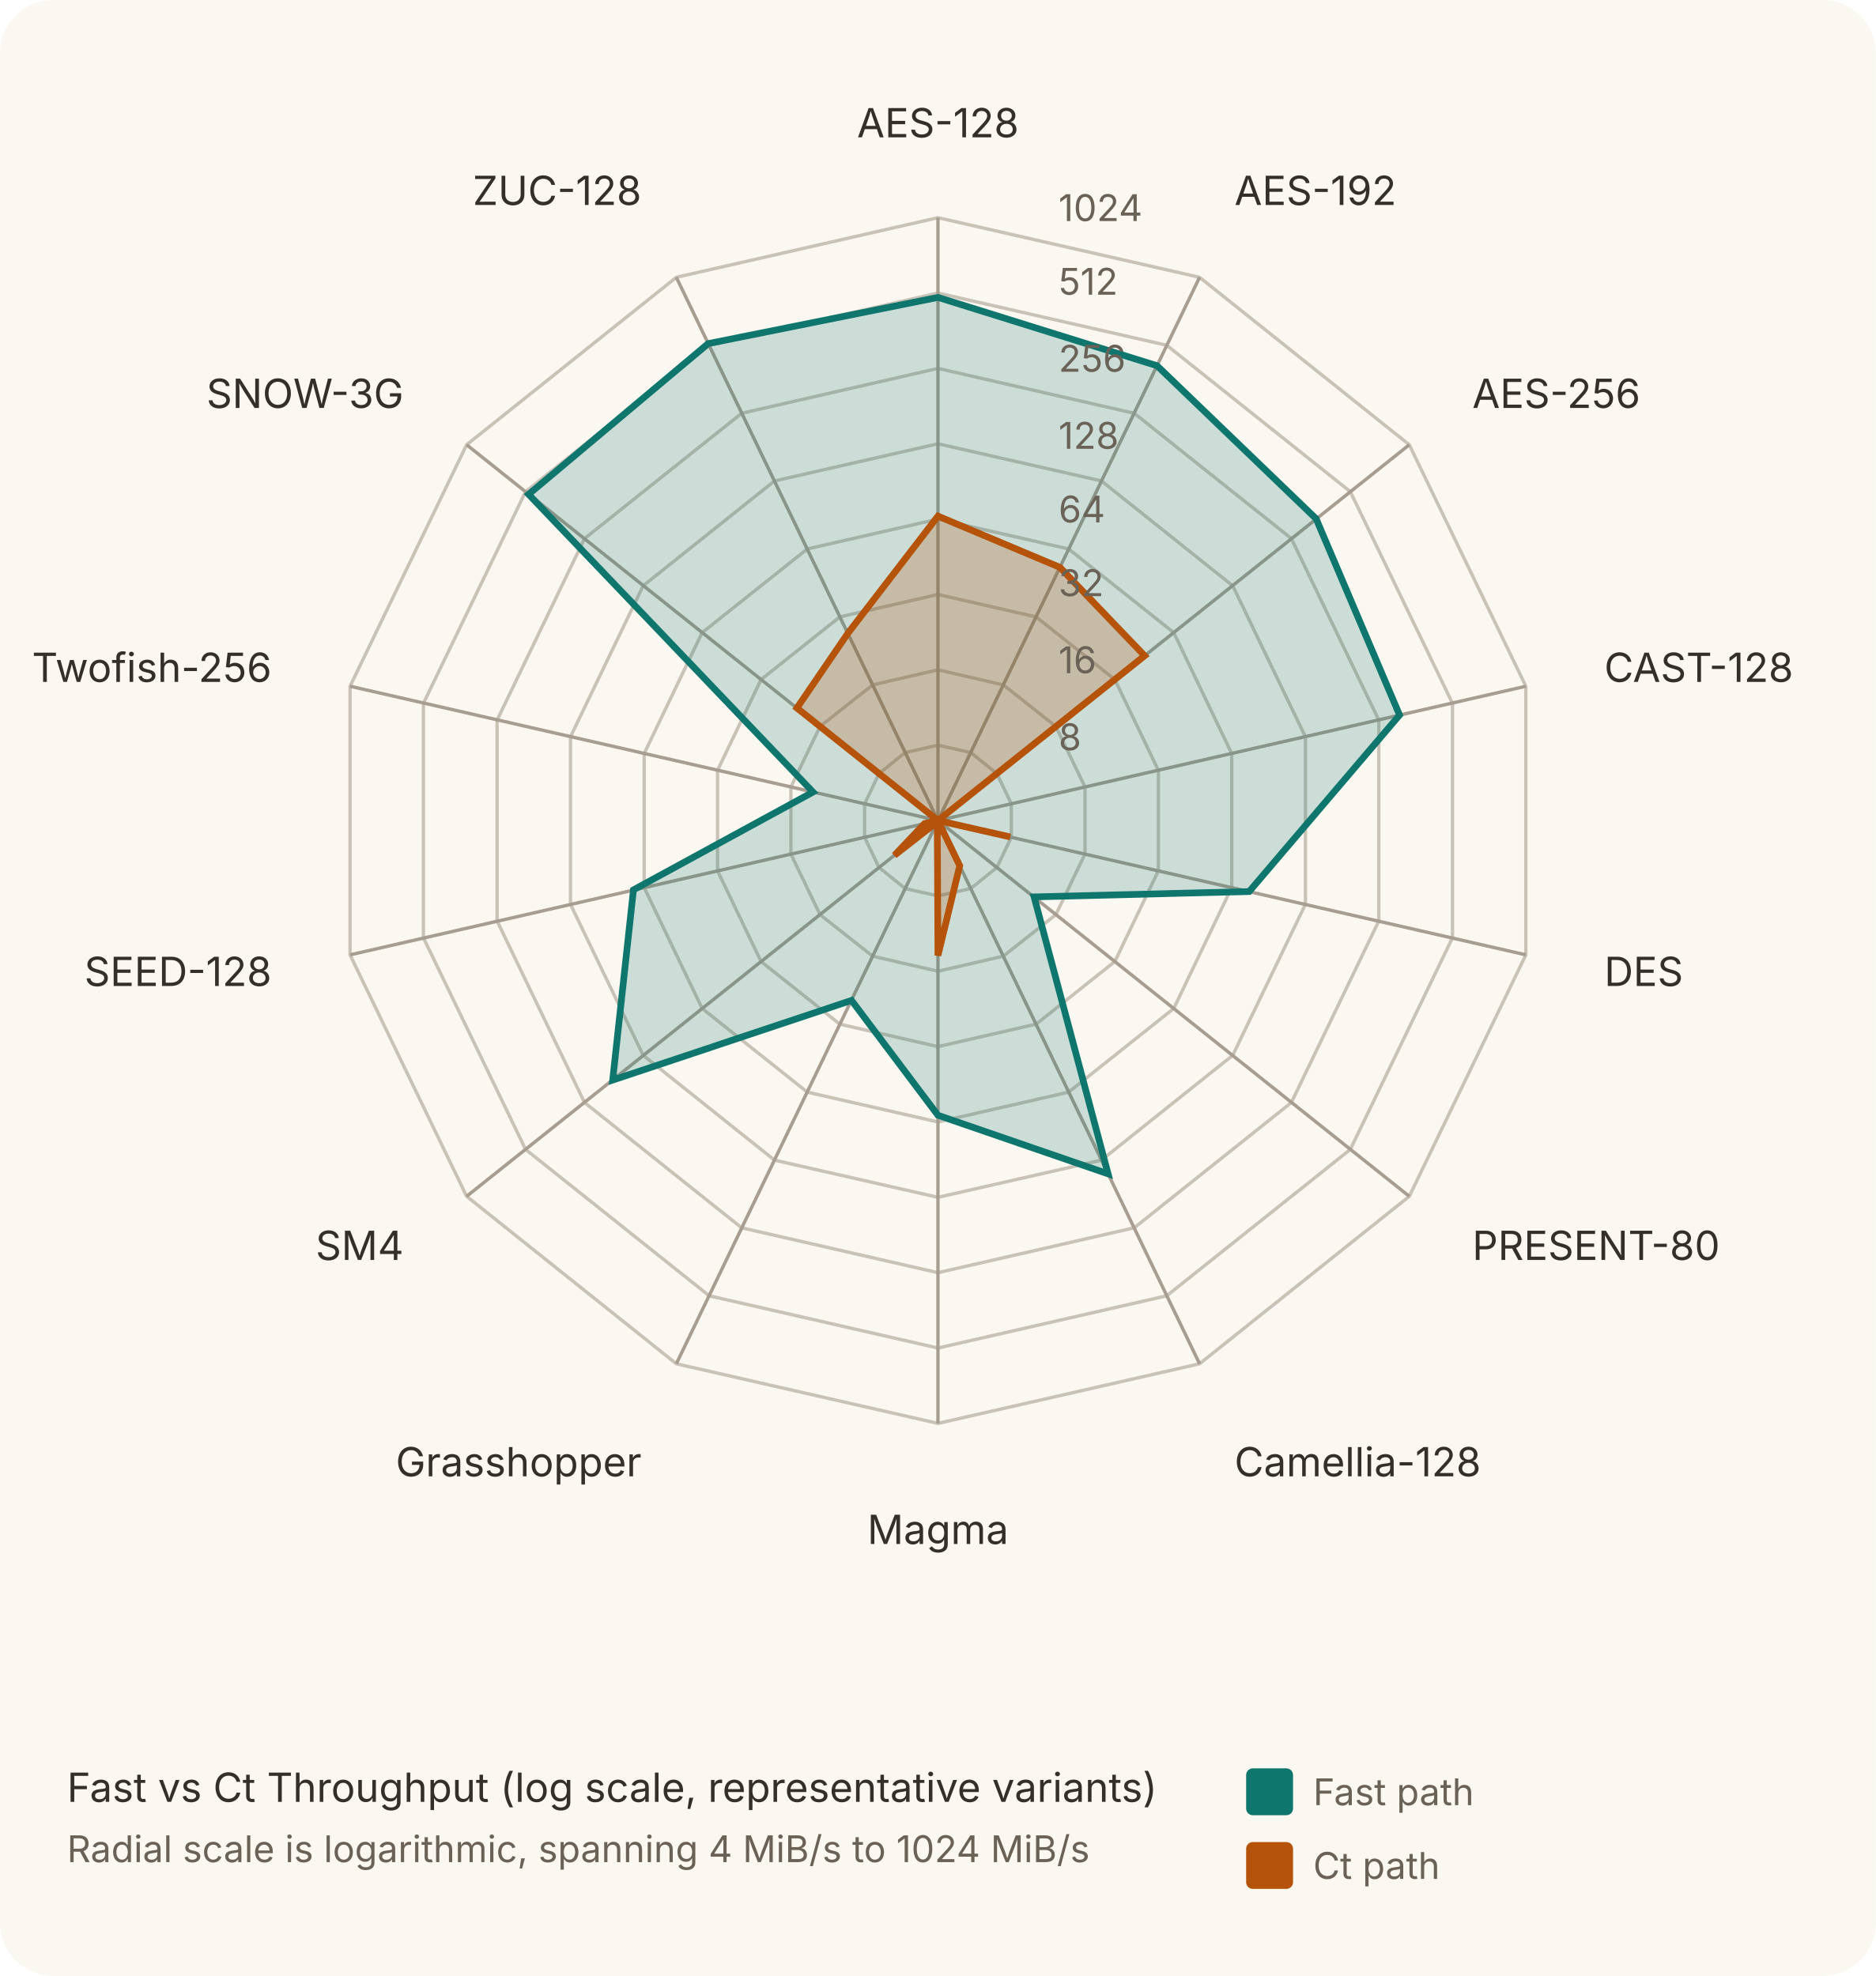
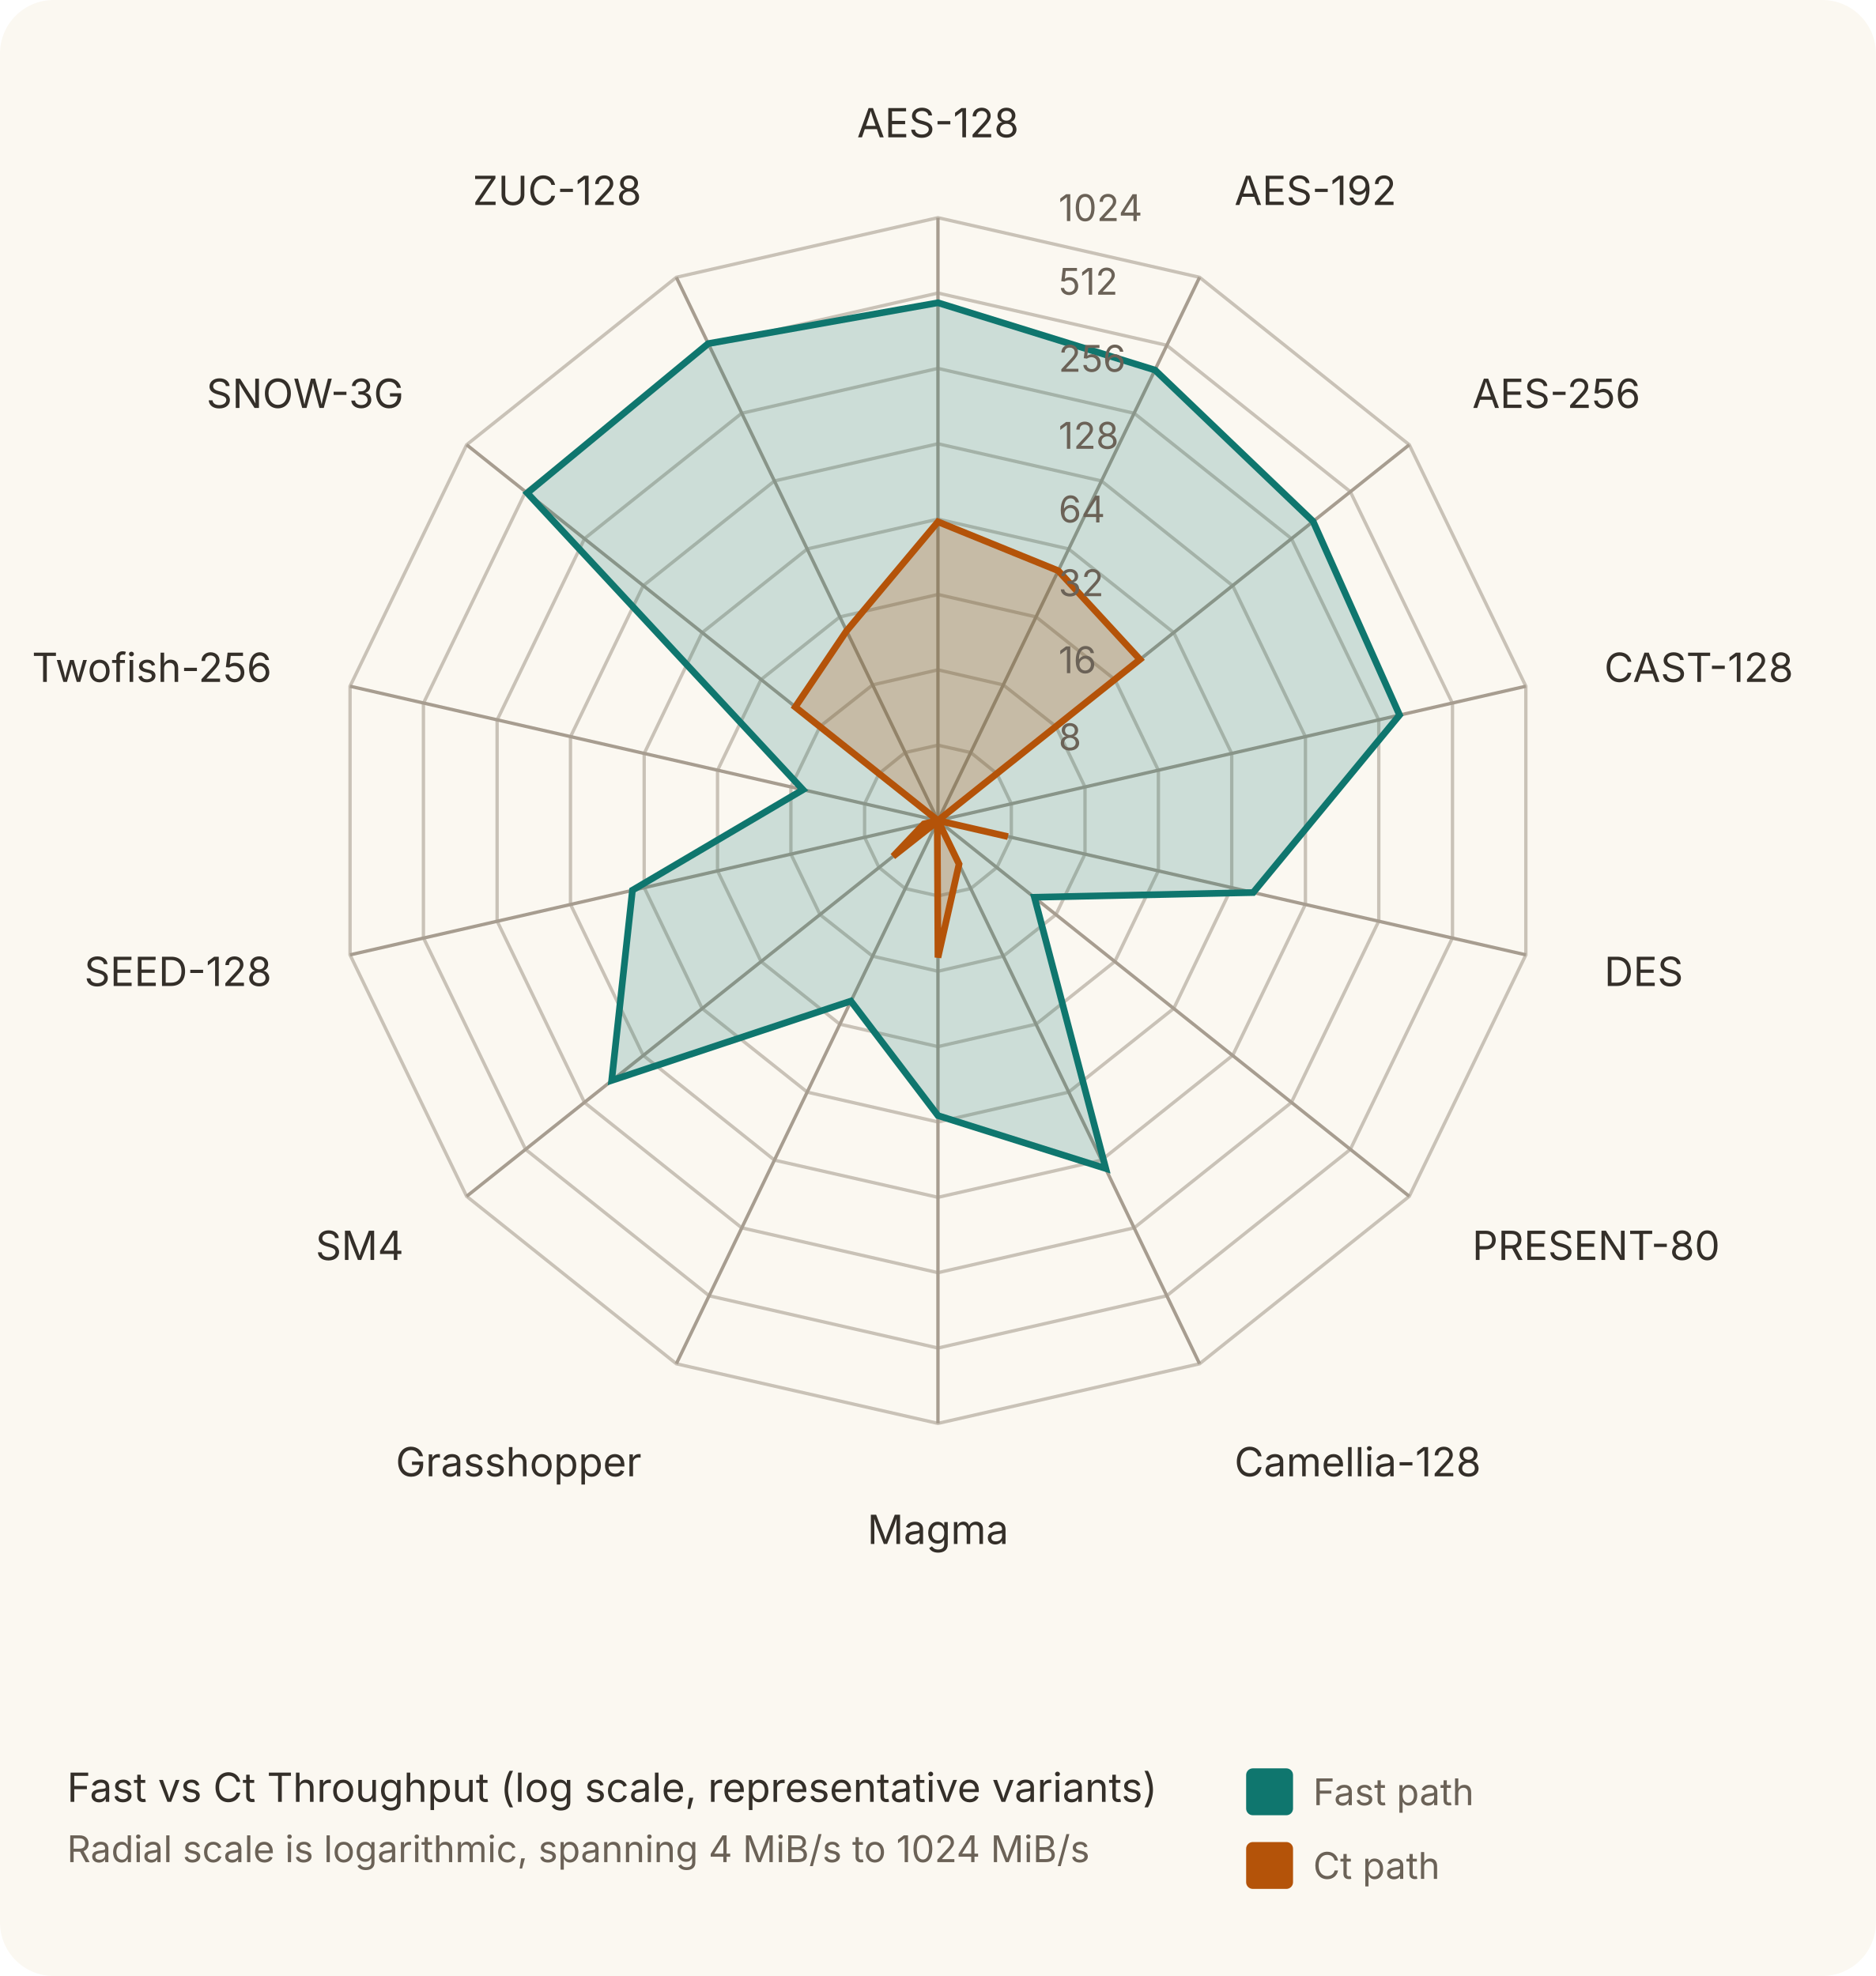
<svg xmlns="http://www.w3.org/2000/svg" viewBox="0 0 560 590" role="img" aria-labelledby="title desc">
  <style>
    .bg { fill: #fbf8f1; }
    .grid { fill: none; stroke: #c9c2b7; stroke-width: 1; }
    .axis { stroke: #a79d90; stroke-width: 1; }
    .label { fill: #342f29; font: 12px ui-sans-serif, -apple-system, BlinkMacSystemFont, "Segoe UI", sans-serif; }
    .small { fill: #6b6257; font: 11px ui-sans-serif, -apple-system, BlinkMacSystemFont, "Segoe UI", sans-serif; }
    .fast-fill { fill: #0f766e; fill-opacity: 0.20; stroke: #0f766e; stroke-width: 2; }
    .ct-fill { fill: #b45309; fill-opacity: 0.24; stroke: #b45309; stroke-width: 2; }
    .legend-fast { fill: #0f766e; }
    .legend-ct { fill: #b45309; }
  </style>
  <rect class="bg" x="0" y="0" width="560" height="590" rx="16" />
  <polygon class="grid" points="280.0,222.5 289.8,224.7 297.6,231.0 301.9,240.0 301.9,250.0 297.6,259.0 289.8,265.3 280.0,267.5 270.2,265.3 262.4,259.0 258.1,250.0 258.1,240.0 262.4,231.0 270.2,224.7" />
  <polygon class="grid" points="280.0,200.0 299.5,204.5 315.2,216.9 323.9,235.0 323.9,255.0 315.2,273.1 299.5,285.5 280.0,290.0 260.5,285.5 244.8,273.1 236.1,255.0 236.1,235.0 244.8,216.9 260.5,204.5" />
  <polygon class="grid" points="280.0,177.5 309.3,184.2 332.8,202.9 345.8,230.0 345.8,260.0 332.8,287.1 309.3,305.8 280.0,312.5 250.7,305.8 227.2,287.1 214.2,260.0 214.2,230.0 227.2,202.9 250.7,184.2" />
  <polygon class="grid" points="280.0,155.0 319.0,163.9 350.4,188.9 367.7,225.0 367.7,265.0 350.4,301.1 319.0,326.1 280.0,335.0 241.0,326.1 209.6,301.1 192.3,265.0 192.3,225.0 209.6,188.9 241.0,163.9" />
  <polygon class="grid" points="280.0,132.5 328.8,143.6 368.0,174.9 389.7,220.0 389.7,270.0 368.0,315.1 328.8,346.4 280.0,357.5 231.2,346.4 192.0,315.1 170.3,270.0 170.3,220.0 192.0,174.9 231.2,143.6" />
  <polygon class="grid" points="280.0,110.0 338.6,123.4 385.5,160.8 411.6,215.0 411.6,275.0 385.5,329.2 338.6,366.6 280.0,380.0 221.4,366.6 174.5,329.2 148.4,275.0 148.4,215.0 174.5,160.8 221.4,123.4" />
  <polygon class="grid" points="280.0,87.5 348.3,103.1 403.1,146.8 433.6,210.0 433.6,280.0 403.1,343.2 348.3,386.9 280.0,402.5 211.7,386.9 156.9,343.2 126.4,280.0 126.4,210.0 156.9,146.8 211.7,103.1" />
  <polygon class="grid" points="280.0,65.0 358.1,82.8 420.7,132.8 455.5,204.9 455.5,285.1 420.7,357.2 358.1,407.2 280.0,425.0 201.9,407.2 139.3,357.2 104.5,285.1 104.5,204.9 139.3,132.8 201.9,82.8" />
  <line class="axis" x1="280" y1="245" x2="280.0" y2="65.0" />
  <line class="axis" x1="280" y1="245" x2="358.1" y2="82.8" />
  <line class="axis" x1="280" y1="245" x2="420.7" y2="132.8" />
  <line class="axis" x1="280" y1="245" x2="455.5" y2="204.9" />
  <line class="axis" x1="280" y1="245" x2="455.5" y2="285.1" />
  <line class="axis" x1="280" y1="245" x2="420.7" y2="357.2" />
  <line class="axis" x1="280" y1="245" x2="358.1" y2="407.2" />
  <line class="axis" x1="280" y1="245" x2="280.0" y2="425.0" />
  <line class="axis" x1="280" y1="245" x2="201.9" y2="407.2" />
  <line class="axis" x1="280" y1="245" x2="139.3" y2="357.2" />
  <line class="axis" x1="280" y1="245" x2="104.5" y2="285.1" />
  <line class="axis" x1="280" y1="245" x2="104.5" y2="204.9" />
  <line class="axis" x1="280" y1="245" x2="139.3" y2="132.8" />
  <line class="axis" x1="280" y1="245" x2="201.9" y2="82.8" />
-   <polygon class="fast-fill" points="280.0,88.8 345.4,109.2 392.9,154.9 417.8,213.5 372.9,266.2 308.7,267.8 330.8,350.5 280.0,333.0 254.2,298.7 182.9,322.5 189.1,265.7 242.7,236.5 157.8,147.6 211.4,102.6" />
-   <polygon class="ct-fill" points="280.0,154.1 316.4,169.4 341.7,195.8 280.0,245.0 301.6,249.9 280.0,245.0 286.5,258.5 280.0,285.3 279.8,245.4 267.0,255.4 276.0,245.9 280.0,245.0 237.9,211.4 253.1,189.1" />
+   <polygon class="fast-fill" points="280.0,90.4 344.8,110.5 392.0,155.7 417.8,213.5 374.1,266.5 308.8,267.9 330.1,348.9 280.0,333.1 254.0,298.9 182.6,322.6 188.8,265.8 239.7,235.8 157.4,147.2 211.4,102.6" />
+   <polygon class="ct-fill" points="280.0,155.8 315.9,170.4 340.3,196.9 280.0,245.0 300.9,249.8 280.0,245.0 286.3,258.0 280.0,285.9 279.8,245.3 266.6,255.7 275.8,246.0 280.0,245.0 237.4,211.1 252.7,188.4" />
  <text class="small" x="316" y="224">8</text>
  <text class="small" x="316" y="201">16</text>
  <text class="small" x="316" y="178">32</text>
  <text class="small" x="316" y="156">64</text>
  <text class="small" x="316" y="134">128</text>
  <text class="small" x="316" y="111">256</text>
  <text class="small" x="316" y="88">512</text>
  <text class="small" x="316" y="66">1024</text>
  <text class="label" x="280.0" y="41.0" text-anchor="middle">AES-128</text>
  <text class="label" x="368.5" y="61.2" text-anchor="start">AES-192</text>
  <text class="label" x="439.5" y="121.8" text-anchor="start">AES-256</text>
  <text class="label" x="478.9" y="203.6" text-anchor="start">CAST-128</text>
  <text class="label" x="478.9" y="294.4" text-anchor="start">DES</text>
  <text class="label" x="439.5" y="376.2" text-anchor="start">PRESENT-80</text>
  <text class="label" x="368.5" y="440.8" text-anchor="start">Camellia-128</text>
  <text class="label" x="280.0" y="461.0" text-anchor="middle">Magma</text>
  <text class="label" x="191.5" y="440.8" text-anchor="end">Grasshopper</text>
  <text class="label" x="120.5" y="376.2" text-anchor="end">SM4</text>
  <text class="label" x="81.1" y="294.4" text-anchor="end">SEED-128</text>
  <text class="label" x="81.1" y="203.6" text-anchor="end">Twofish-256</text>
  <text class="label" x="120.5" y="121.8" text-anchor="end">SNOW-3G</text>
  <text class="label" x="191.5" y="61.2" text-anchor="end">ZUC-128</text>
  <text class="label" x="20" y="538">Fast vs Ct Throughput (log scale, representative variants)</text>
  <text class="small" x="20" y="556">Radial scale is logarithmic, spanning 4 MiB/s to 1024 MiB/s</text>
  <rect x="372" y="528" width="14" height="14" class="legend-fast" rx="2" />
  <text class="small" x="392" y="539">Fast path</text>
  <rect x="372" y="550" width="14" height="14" class="legend-ct" rx="2" />
  <text class="small" x="392" y="561">Ct path</text>
</svg>
